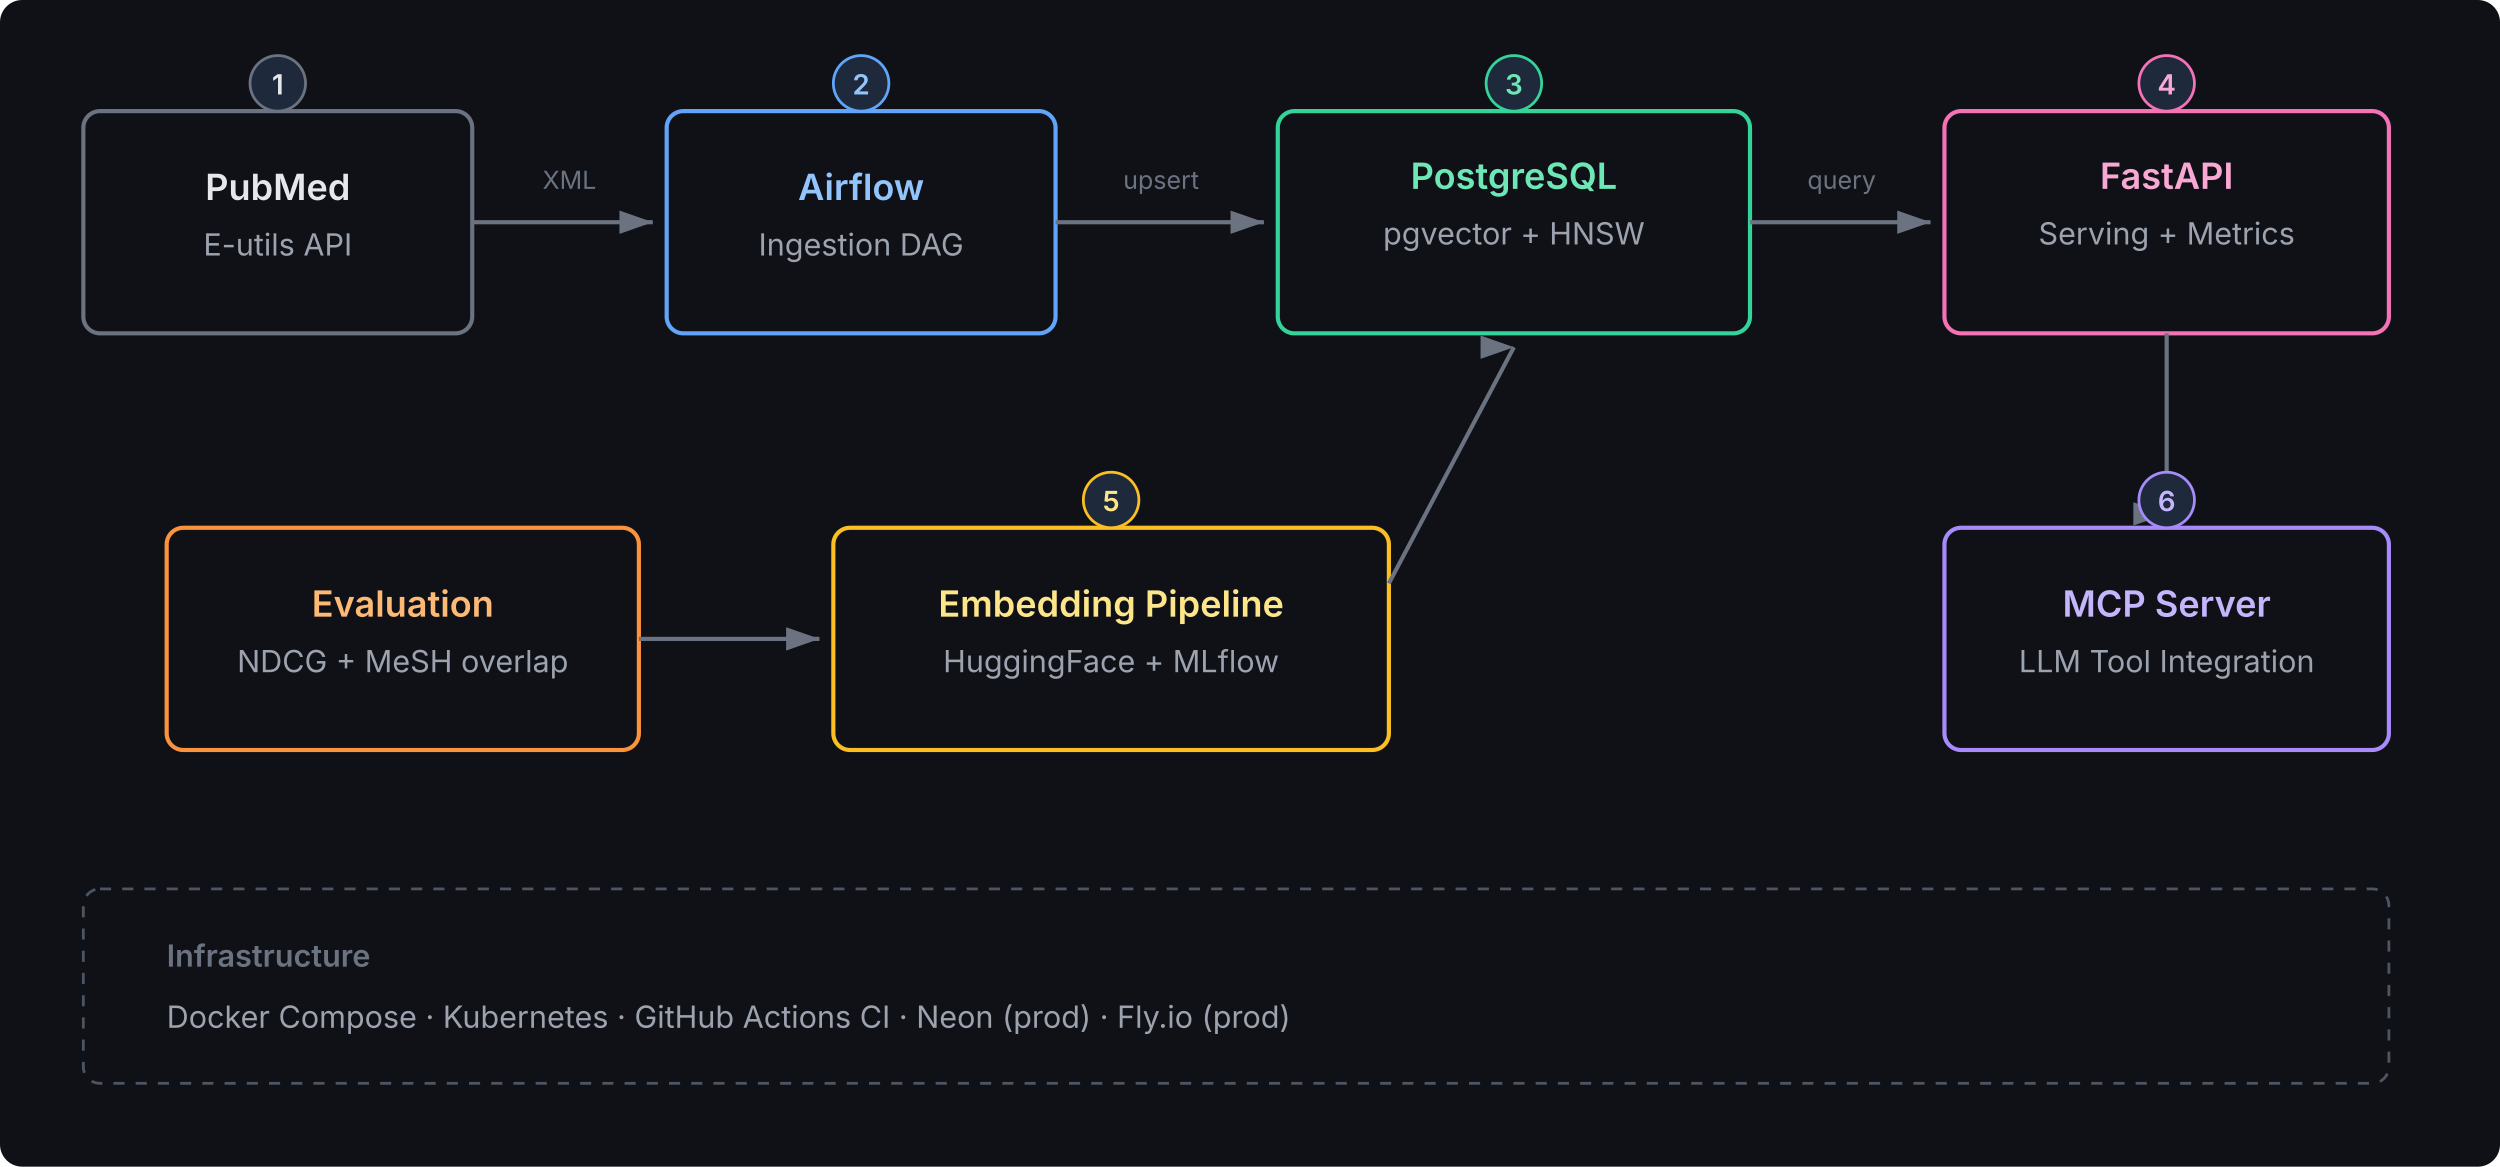
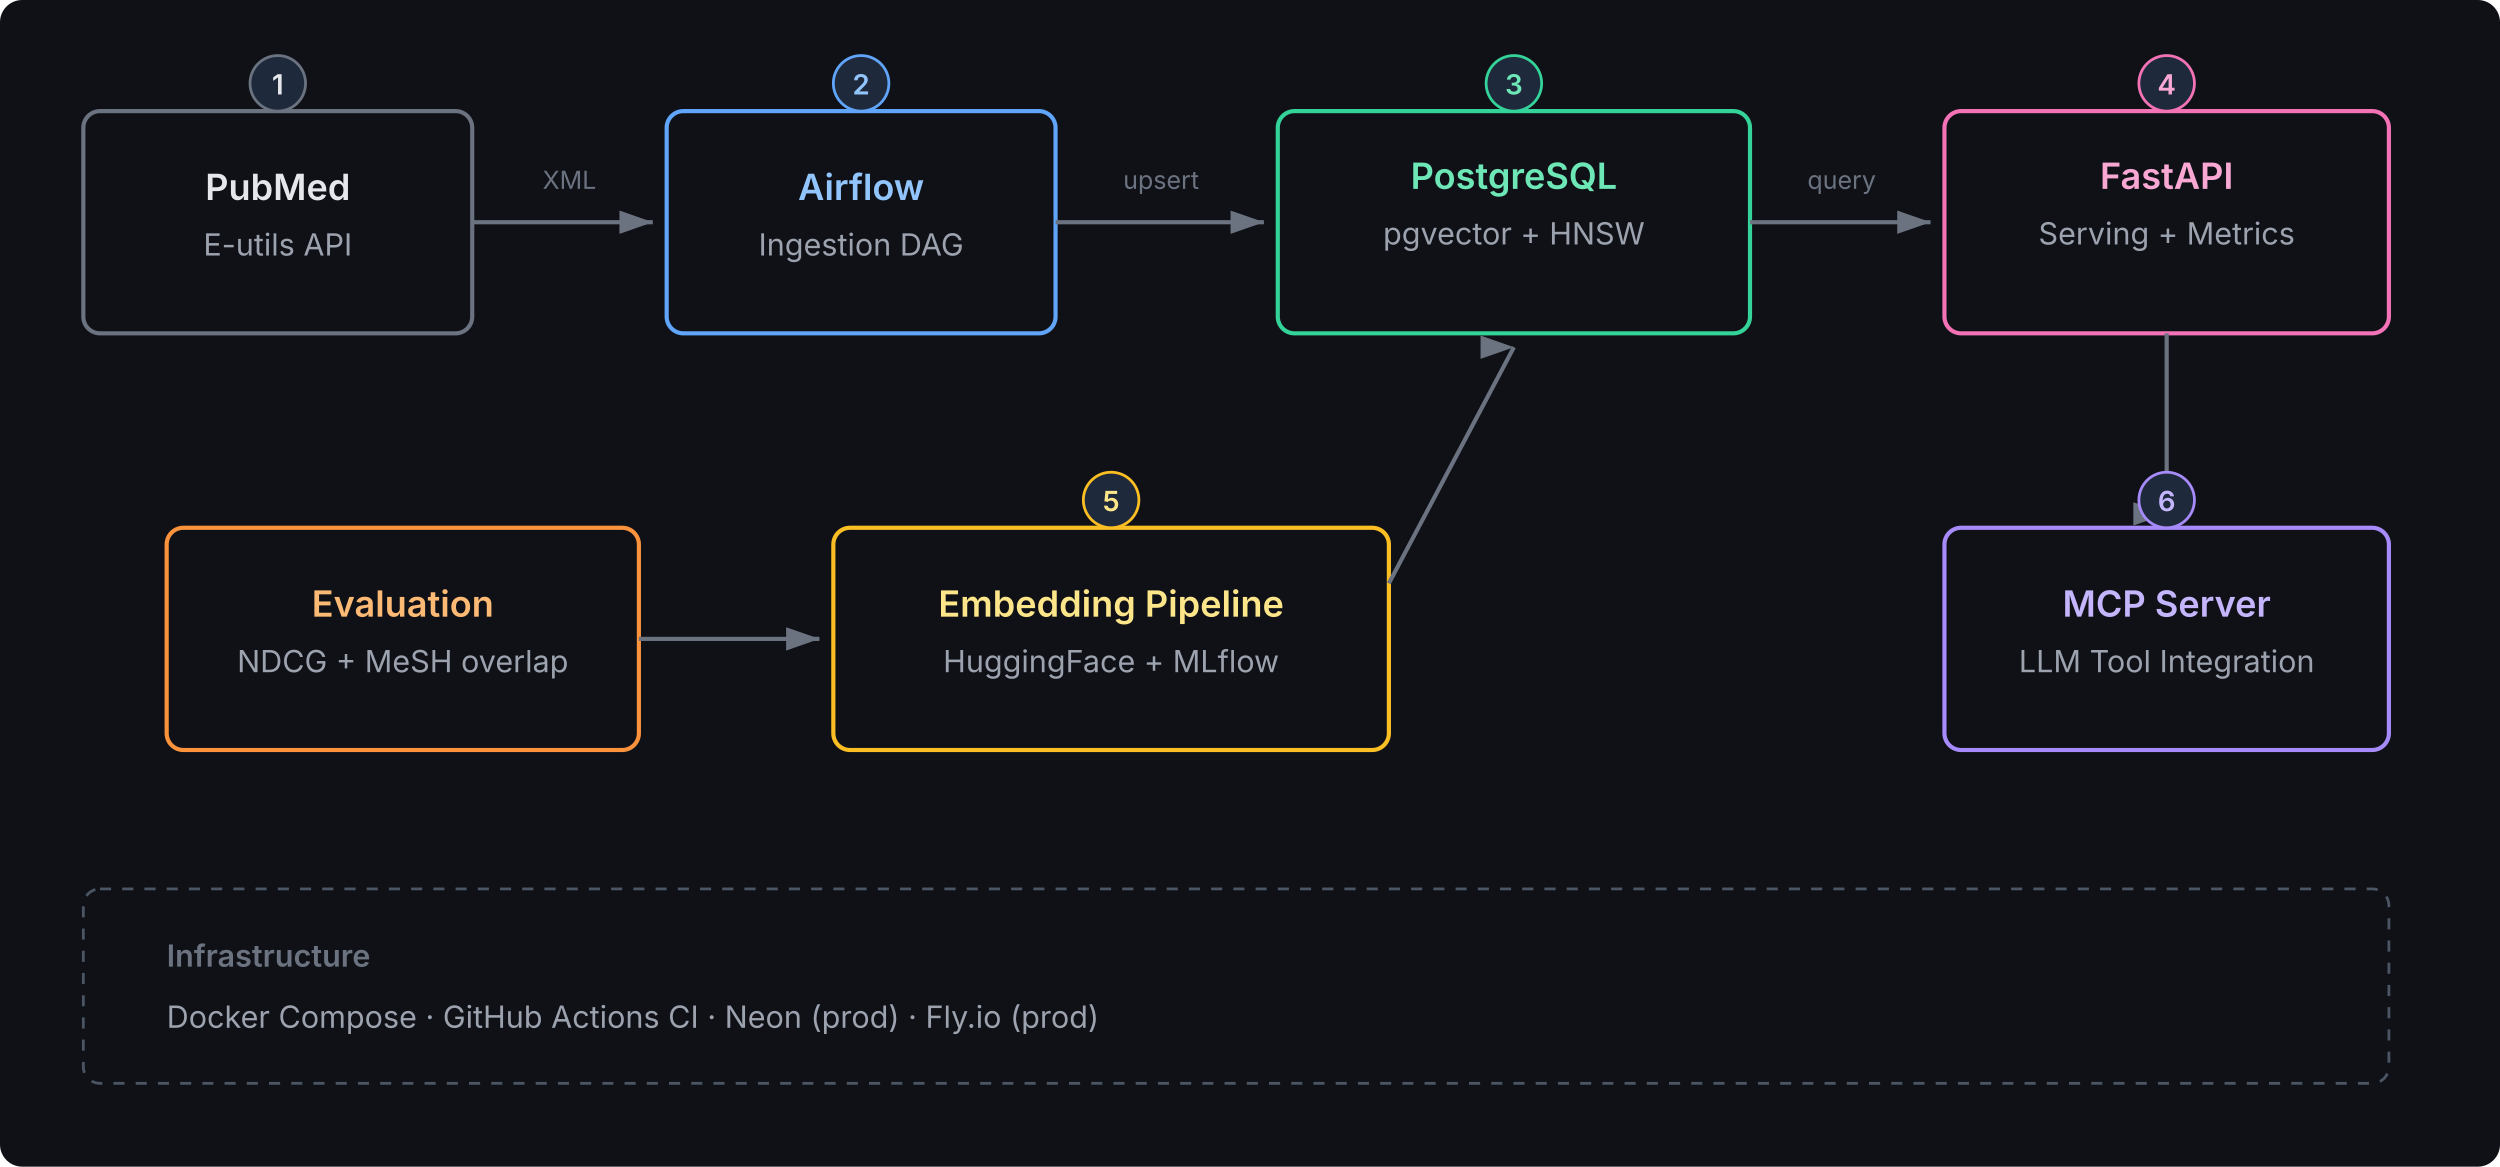
<svg xmlns="http://www.w3.org/2000/svg" viewBox="0 0 900 420" font-family="system-ui, -apple-system, sans-serif">
  <defs>
    <marker id="arrow" viewBox="0 0 10 7" refX="10" refY="3.5" markerWidth="8" markerHeight="6" orient="auto-start-auto">
      <path d="M 0 0 L 10 3.5 L 0 7 z" fill="#6b7280" />
    </marker>
  </defs>
  <rect width="900" height="420" fill="#0f1117" rx="8" />
  <rect x="30" y="40" width="140" height="80" rx="6" fill="none" stroke="#6b7280" stroke-width="1.5" />
  <text x="100" y="72" text-anchor="middle" fill="#e5e7eb" font-size="13" font-weight="600">PubMed</text>
  <text x="100" y="92" text-anchor="middle" fill="#9ca3af" font-size="11">E-utils API</text>
  <rect x="240" y="40" width="140" height="80" rx="6" fill="none" stroke="#60a5fa" stroke-width="1.5" />
  <text x="310" y="72" text-anchor="middle" fill="#93c5fd" font-size="13" font-weight="600">Airflow</text>
  <text x="310" y="92" text-anchor="middle" fill="#9ca3af" font-size="11">Ingestion DAG</text>
  <line x1="170" y1="80" x2="235" y2="80" stroke="#6b7280" stroke-width="1.5" marker-end="url(#arrow)" />
  <rect x="460" y="40" width="170" height="80" rx="6" fill="none" stroke="#34d399" stroke-width="1.5" />
  <text x="545" y="68" text-anchor="middle" fill="#6ee7b7" font-size="13" font-weight="600">PostgreSQL</text>
  <text x="545" y="88" text-anchor="middle" fill="#9ca3af" font-size="11">pgvector + HNSW</text>
  <line x1="380" y1="80" x2="455" y2="80" stroke="#6b7280" stroke-width="1.5" marker-end="url(#arrow)" />
  <rect x="700" y="40" width="160" height="80" rx="6" fill="none" stroke="#f472b6" stroke-width="1.5" />
  <text x="780" y="68" text-anchor="middle" fill="#f9a8d4" font-size="13" font-weight="600">FastAPI</text>
  <text x="780" y="88" text-anchor="middle" fill="#9ca3af" font-size="11">Serving + Metrics</text>
  <line x1="630" y1="80" x2="695" y2="80" stroke="#6b7280" stroke-width="1.5" marker-end="url(#arrow)" />
  <rect x="300" y="190" width="200" height="80" rx="6" fill="none" stroke="#fbbf24" stroke-width="1.5" />
  <text x="400" y="222" text-anchor="middle" fill="#fde68a" font-size="13" font-weight="600">Embedding Pipeline</text>
  <text x="400" y="242" text-anchor="middle" fill="#9ca3af" font-size="11">HuggingFace + MLflow</text>
  <line x1="500" y1="210" x2="545" y2="125" stroke="#6b7280" stroke-width="1.5" marker-end="url(#arrow)" />
  <rect x="700" y="190" width="160" height="80" rx="6" fill="none" stroke="#a78bfa" stroke-width="1.5" />
  <text x="780" y="222" text-anchor="middle" fill="#c4b5fd" font-size="13" font-weight="600">MCP Server</text>
  <text x="780" y="242" text-anchor="middle" fill="#9ca3af" font-size="11">LLM Tool Integration</text>
  <line x1="780" y1="120" x2="780" y2="185" stroke="#6b7280" stroke-width="1.5" marker-end="url(#arrow)" />
  <rect x="60" y="190" width="170" height="80" rx="6" fill="none" stroke="#fb923c" stroke-width="1.5" />
  <text x="145" y="222" text-anchor="middle" fill="#fdba74" font-size="13" font-weight="600">Evaluation</text>
  <text x="145" y="242" text-anchor="middle" fill="#9ca3af" font-size="11">NDCG + MeSH overlap</text>
  <line x1="230" y1="230" x2="295" y2="230" stroke="#6b7280" stroke-width="1.5" marker-end="url(#arrow)" />
  <text x="205" y="68" text-anchor="middle" fill="#6b7280" font-size="9">XML</text>
  <text x="418" y="68" text-anchor="middle" fill="#6b7280" font-size="9">upsert</text>
  <text x="663" y="68" text-anchor="middle" fill="#6b7280" font-size="9">query</text>
  <rect x="30" y="320" width="830" height="70" rx="6" fill="none" stroke="#4b5563" stroke-width="1" stroke-dasharray="4,4" />
  <text x="60" y="348" fill="#6b7280" font-size="11" font-weight="600">Infrastructure</text>
-   <text x="60" y="370" fill="#9ca3af" font-size="11">Docker Compose · Kubernetes · GitHub Actions CI · Neon (prod) · Fly.io (prod)</text>
+   <text x="60" y="370" fill="#9ca3af" font-size="11">Docker Compose · GitHub Actions CI · Neon (prod) · Fly.io (prod)</text>
  <circle cx="100" cy="30" r="10" fill="#1e293b" stroke="#6b7280" stroke-width="1" />
  <text x="100" y="34" text-anchor="middle" fill="#e5e7eb" font-size="10" font-weight="600">1</text>
  <circle cx="310" cy="30" r="10" fill="#1e293b" stroke="#60a5fa" stroke-width="1" />
  <text x="310" y="34" text-anchor="middle" fill="#93c5fd" font-size="10" font-weight="600">2</text>
  <circle cx="545" cy="30" r="10" fill="#1e293b" stroke="#34d399" stroke-width="1" />
  <text x="545" y="34" text-anchor="middle" fill="#6ee7b7" font-size="10" font-weight="600">3</text>
  <circle cx="780" cy="30" r="10" fill="#1e293b" stroke="#f472b6" stroke-width="1" />
  <text x="780" y="34" text-anchor="middle" fill="#f9a8d4" font-size="10" font-weight="600">4</text>
  <circle cx="400" cy="180" r="10" fill="#1e293b" stroke="#fbbf24" stroke-width="1" />
  <text x="400" y="184" text-anchor="middle" fill="#fde68a" font-size="10" font-weight="600">5</text>
  <circle cx="780" cy="180" r="10" fill="#1e293b" stroke="#a78bfa" stroke-width="1" />
  <text x="780" y="184" text-anchor="middle" fill="#c4b5fd" font-size="10" font-weight="600">6</text>
</svg>
